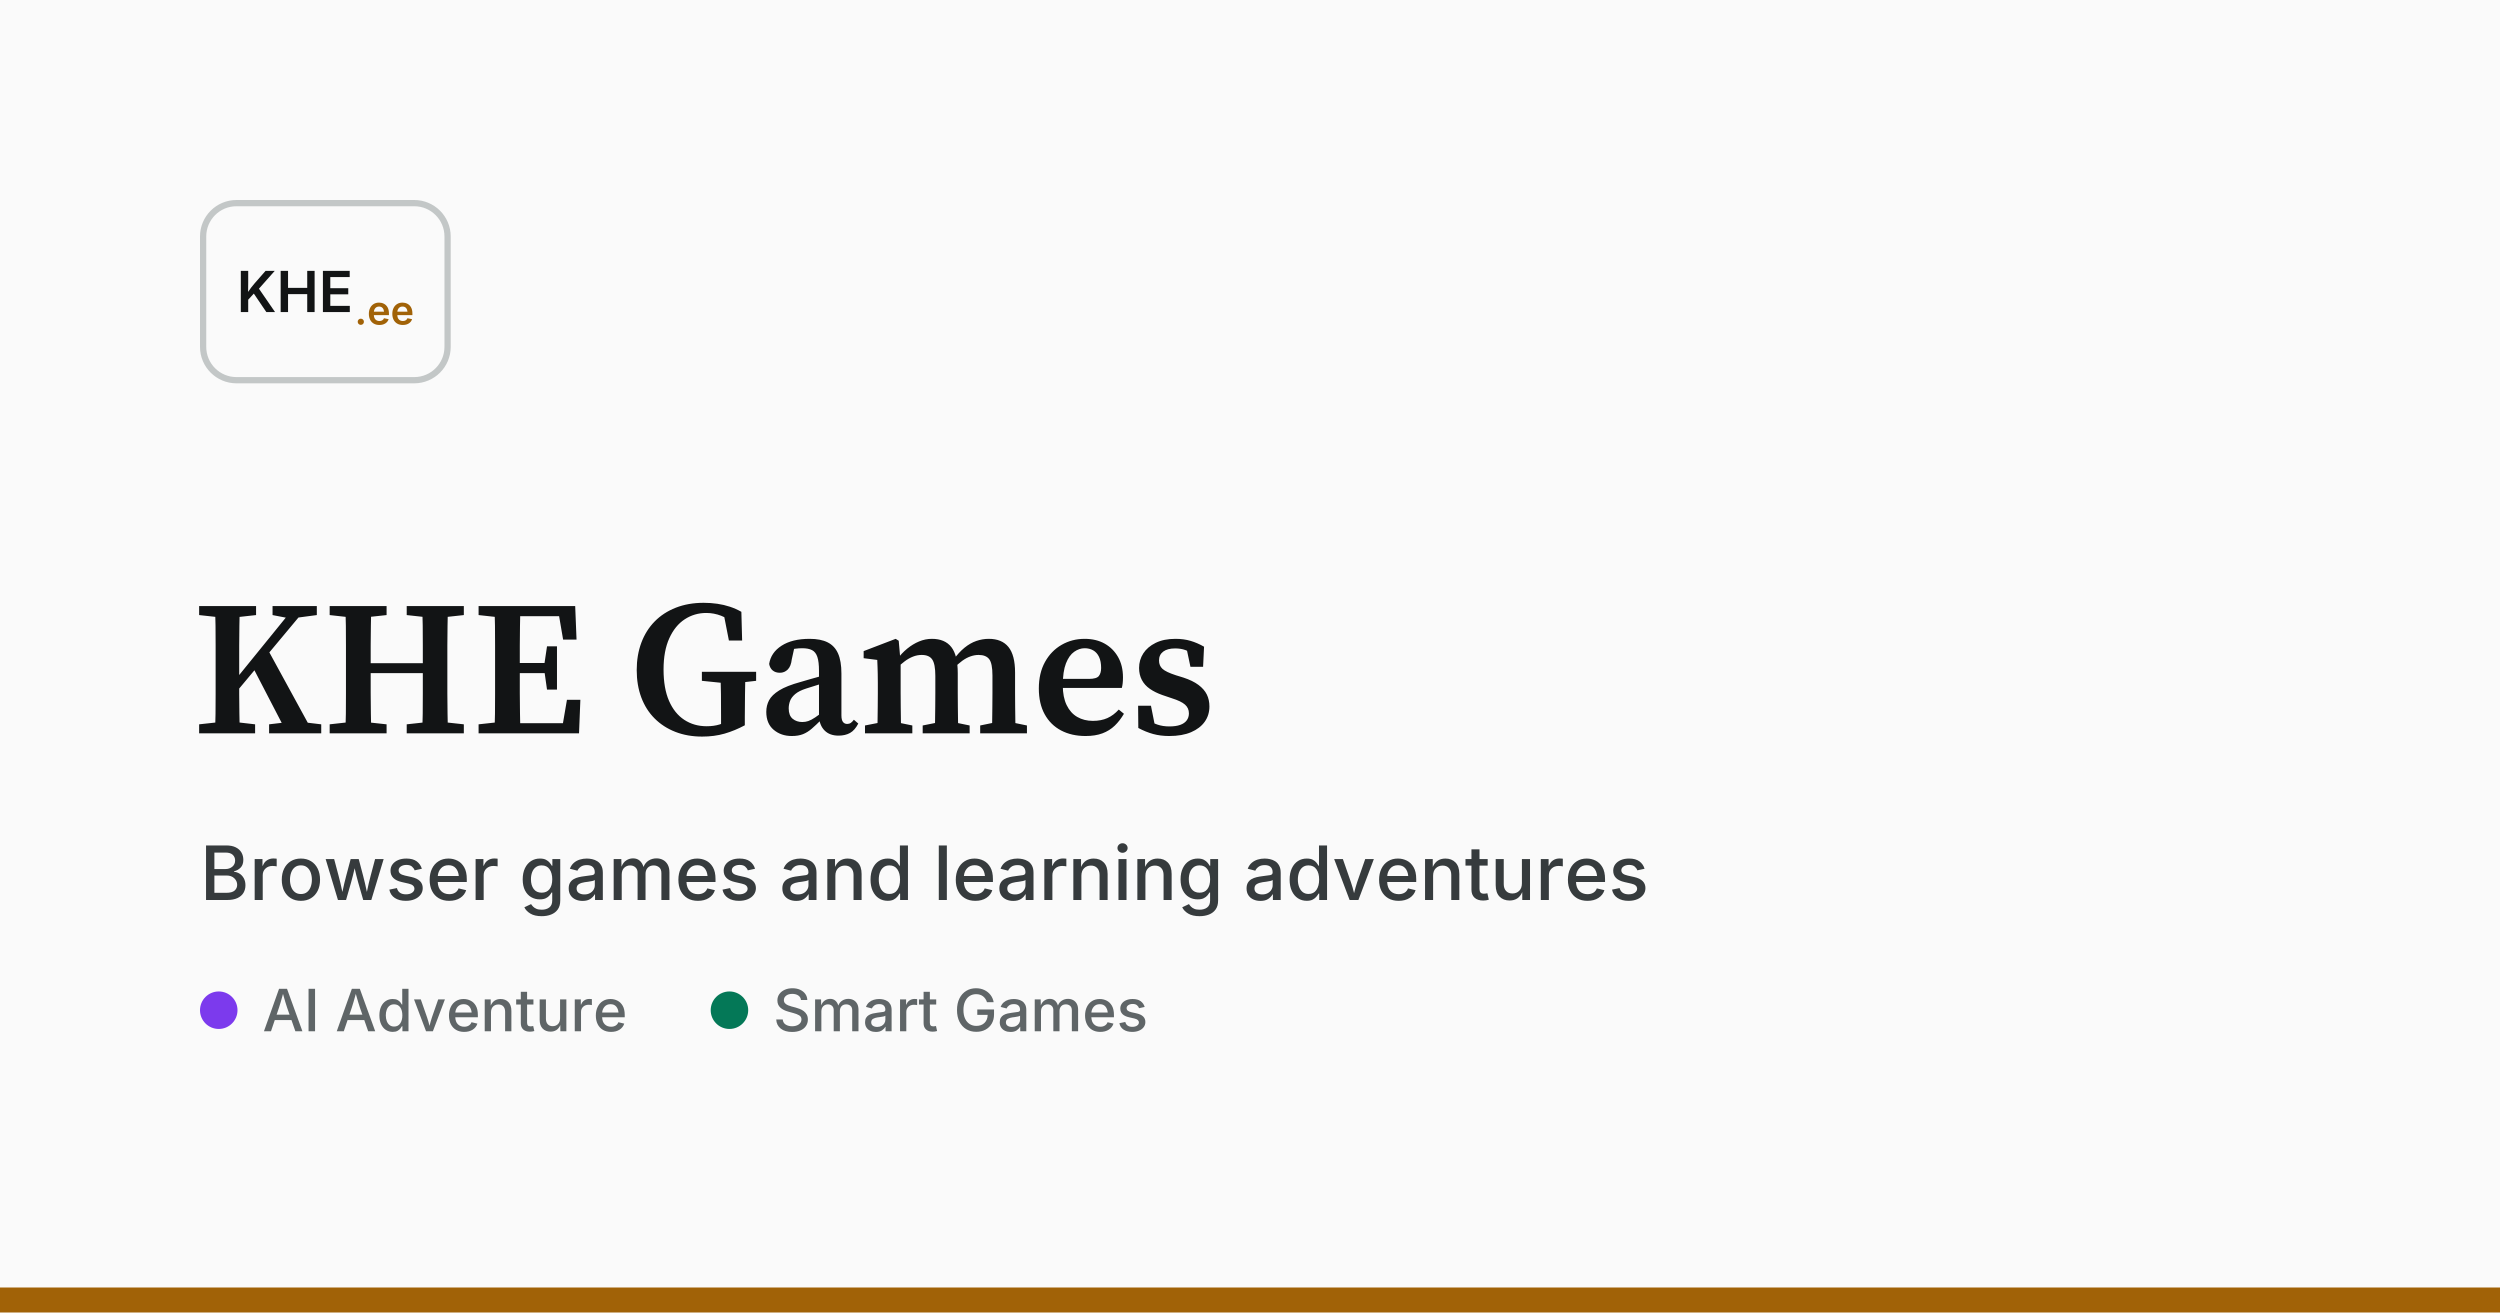
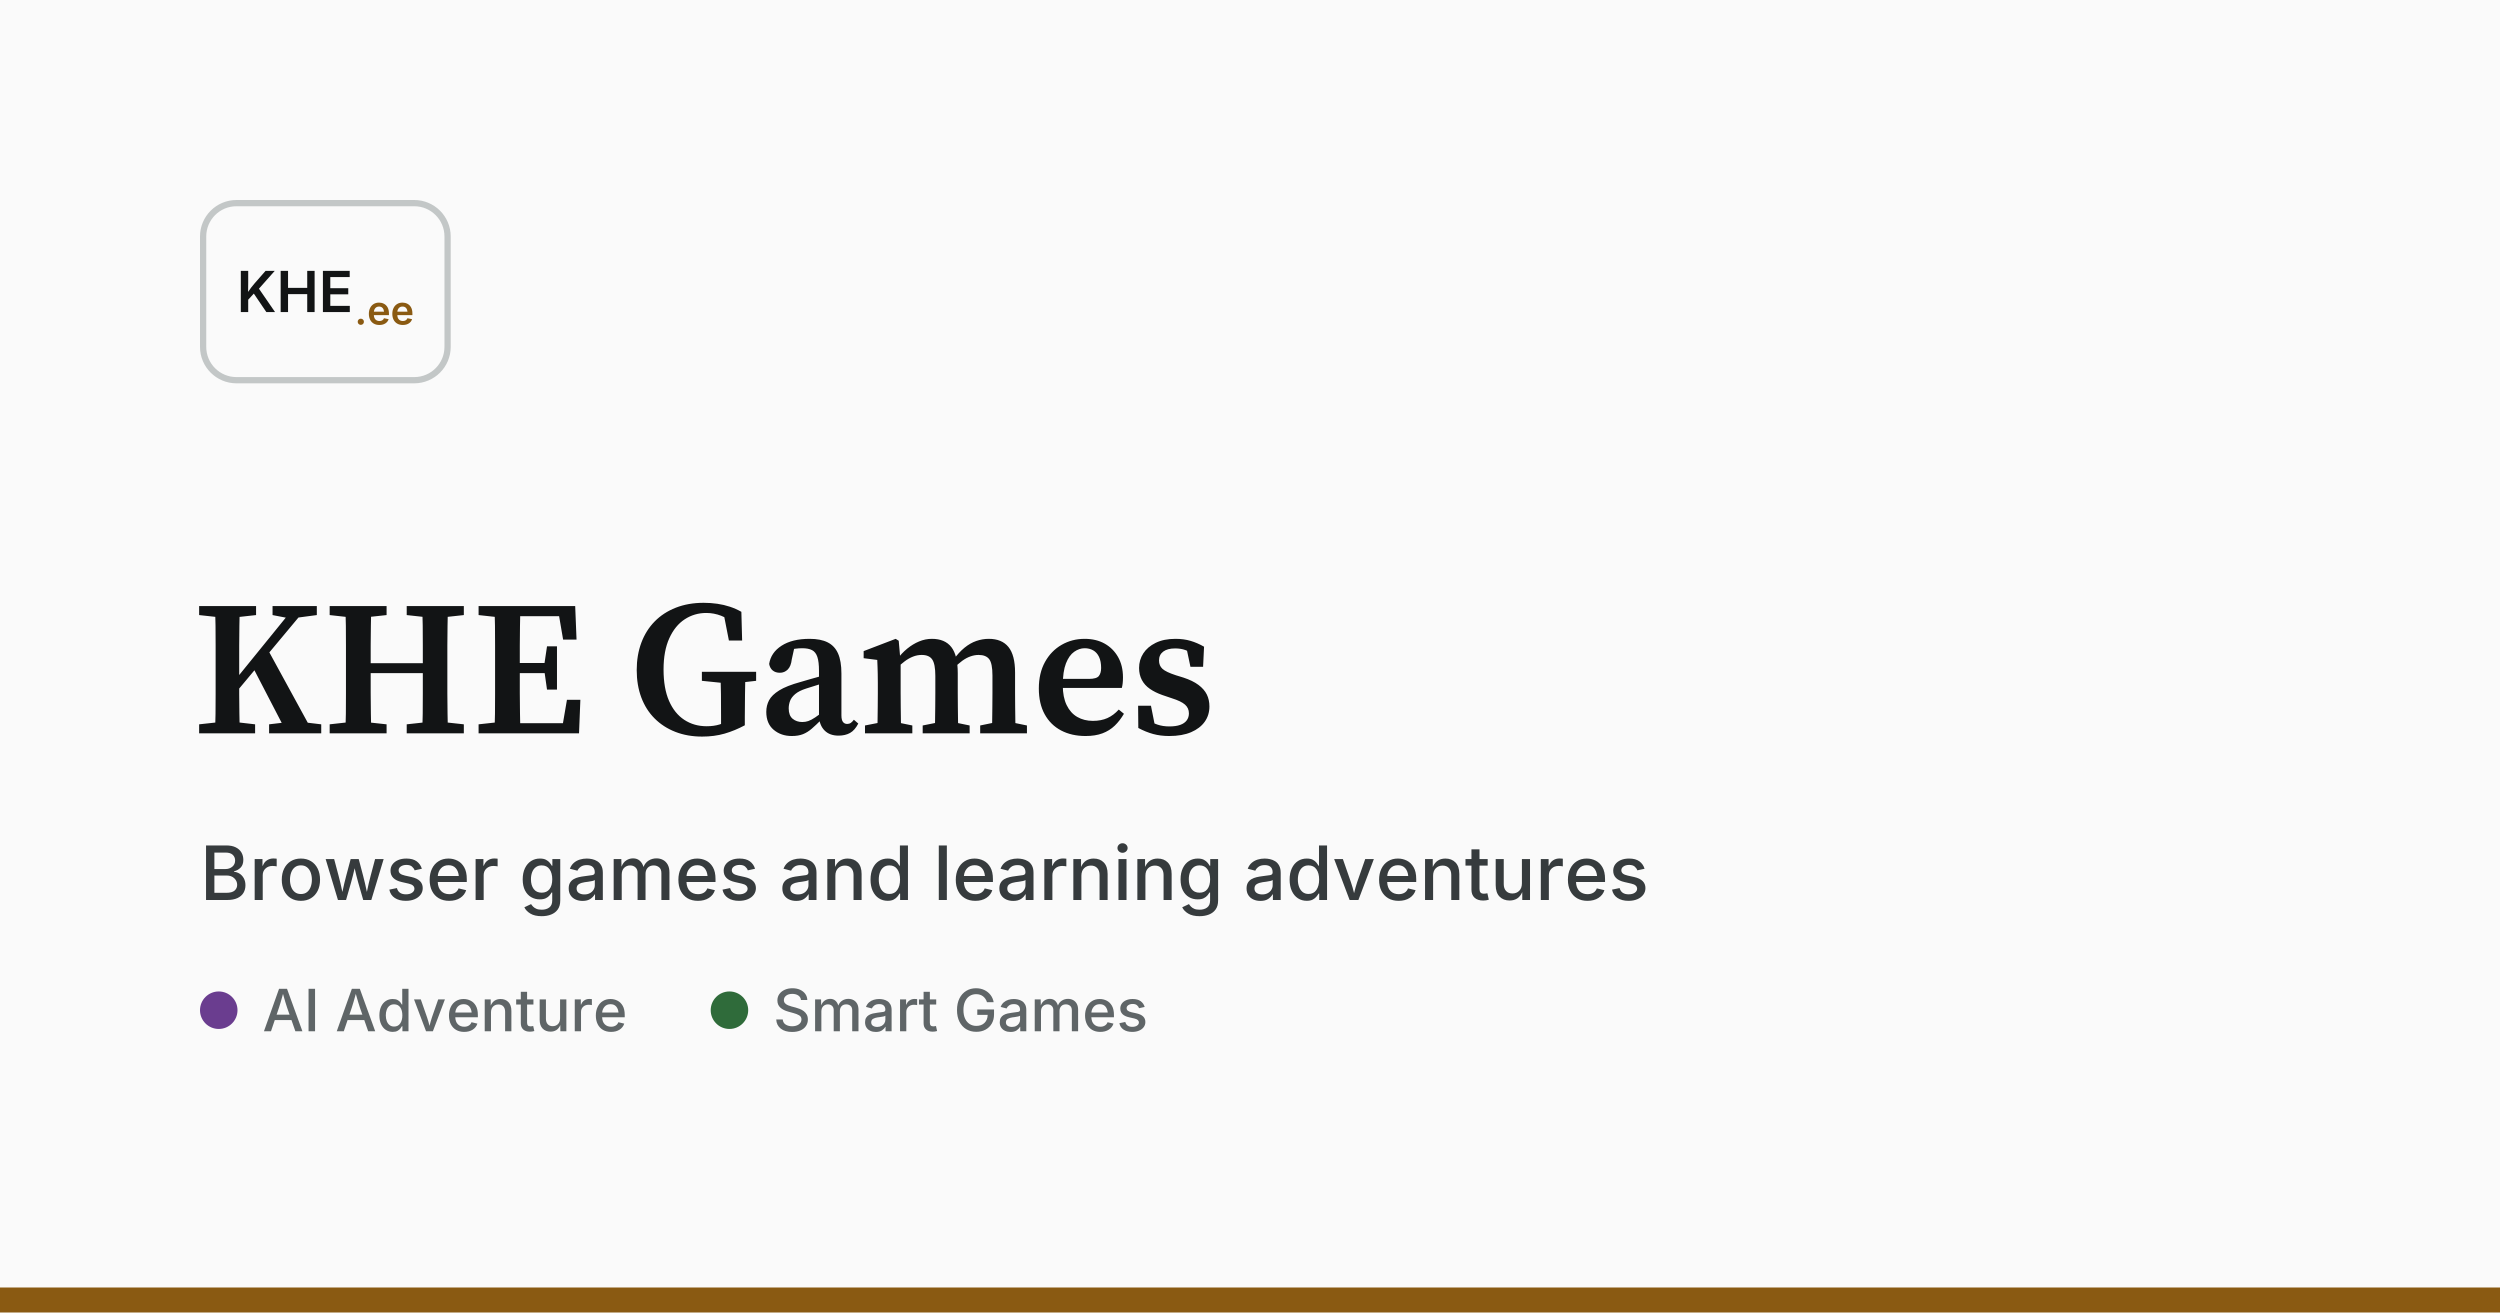
<svg xmlns="http://www.w3.org/2000/svg" viewBox="0 0 1200 630" width="1200" height="630">
  <style>
    .box { fill: #fafafa; stroke: #c3c7c7; }
    .ink { fill: #121415; }
-     .ee { fill: #a16207; }
+     .ee { fill: #8a5a12; }
  </style>
  <rect width="1200" height="630" fill="#fafafa" />
-   <rect x="0" y="618" width="1200" height="12" fill="#a16207" />
+   <rect x="0" y="618" width="1200" height="12" fill="#8a5a12" />
  <rect class="box" x="97.50" y="97.50" width="117.34" height="85.00" rx="16.00" stroke-width="3" />
  <path class="ink" d="M115.592 149.792V130.003H119.138V135.873L119.085 140.11Q119.776 139.047 120.546 138.051Q121.316 137.055 122.286 135.926L127.479 130.003H131.888L124.291 138.569L132.021 149.792H127.837L121.834 140.92L119.138 143.855V149.792ZM134.717 149.792V130.003H138.263V138.184H147.467V130.003H151.013V149.792H147.467V141.172H138.263V149.792ZM154.998 149.792V130.003H167.854V132.991H158.544V138.33H167.163V141.279H158.544V146.804H167.907V149.792Z" />
  <path class="ee" d="M173.185 155.934Q172.562 155.934 172.13 155.506Q171.697 155.079 171.697 154.447Q171.697 153.824 172.13 153.396Q172.562 152.968 173.185 152.968Q173.817 152.968 174.249 153.396Q174.682 153.824 174.682 154.447Q174.682 155.079 174.249 155.506Q173.817 155.934 173.185 155.934ZM182.101 155.99Q180.53 155.99 179.4 155.33Q178.27 154.67 177.661 153.47Q177.052 152.271 177.052 150.644Q177.052 149.045 177.652 147.832Q178.252 146.619 179.353 145.935Q180.455 145.252 181.943 145.252Q183.207 145.252 184.29 145.805Q185.373 146.358 186.033 147.516Q186.693 148.673 186.693 150.495V151.258H179.46Q179.507 152.643 180.237 153.368Q180.966 154.093 182.129 154.093Q182.928 154.093 183.5 153.749Q184.072 153.405 184.313 152.745L186.535 153.201Q186.163 154.456 184.997 155.223Q183.83 155.99 182.101 155.99ZM179.47 149.612H184.341Q184.23 148.497 183.63 147.823Q183.03 147.149 181.952 147.149Q180.846 147.149 180.199 147.86Q179.553 148.571 179.47 149.612ZM193.359 155.99Q191.788 155.99 190.658 155.33Q189.529 154.67 188.92 153.47Q188.311 152.271 188.311 150.644Q188.311 149.045 188.911 147.832Q189.51 146.619 190.612 145.935Q191.714 145.252 193.201 145.252Q194.466 145.252 195.549 145.805Q196.632 146.358 197.292 147.516Q197.952 148.673 197.952 150.495V151.258H190.719Q190.765 152.643 191.495 153.368Q192.225 154.093 193.387 154.093Q194.187 154.093 194.758 153.749Q195.33 153.405 195.572 152.745L197.794 153.201Q197.422 154.456 196.255 155.223Q195.088 155.99 193.359 155.99ZM190.728 149.612H195.6Q195.488 148.497 194.889 147.823Q194.289 147.149 193.21 147.149Q192.104 147.149 191.458 147.86Q190.812 148.571 190.728 149.612Z" />
  <path fill="#121415" d="M103.224 352.0Q103.408 347.308 103.454 342.616Q103.5 337.924 103.5 333.094Q103.5 328.264 103.5 323.48V319.524Q103.5 314.74 103.5 309.956Q103.5 305.172 103.454 300.388Q103.408 295.604 103.224 290.912H115.092Q115.0 295.512 114.908 300.296Q114.816 305.08 114.816 309.864Q114.816 314.648 114.816 319.524V324.952Q114.816 329.0 114.816 333.416Q114.816 337.832 114.908 342.524Q115.0 347.216 115.092 352.0ZM95.588 352.0V347.676L108.192 346.296H110.492L122.452 347.676V352.0ZM95.588 295.236V290.912H122.912V295.236L110.492 296.616H108.192ZM129.168 352.0V347.676L140.852 346.296H142.6L154.192 347.676V352.0ZM130.824 295.236V290.912H152.076V295.236L141.68 296.616L139.38 296.892ZM109.388 337.004 109.02 330.748H109.388L112.332 327.068L141.68 290.912H147.844ZM137.816 352.0 120.98 319.524 128.156 311.06 150.512 352.0ZM158.24 352.0V347.676L170.66 346.296H172.868L185.564 347.676V352.0ZM165.784 352.0Q165.968 347.308 166.014 342.616Q166.06 337.924 166.06 333.094Q166.06 328.264 166.06 323.48V319.524Q166.06 314.74 166.06 309.956Q166.06 305.172 166.014 300.388Q165.968 295.604 165.784 290.912H178.204Q178.112 295.512 178.02 300.296Q177.928 305.08 177.928 309.864Q177.928 314.648 177.928 319.524V322.284Q177.928 327.62 177.928 332.634Q177.928 337.648 178.02 342.432Q178.112 347.216 178.204 352.0ZM171.948 323.112V318.328H208.84V323.112ZM195.224 352.0V347.676L207.828 346.296H210.036L222.64 347.676V352.0ZM202.676 352.0Q202.86 347.308 202.906 342.57Q202.952 337.832 202.952 332.772Q202.952 327.712 202.952 322.284V319.524Q202.952 314.74 202.952 309.956Q202.952 305.172 202.906 300.388Q202.86 295.604 202.676 290.912H215.004Q214.912 295.512 214.82 300.296Q214.728 305.08 214.728 309.864Q214.728 314.648 214.728 319.524V323.48Q214.728 328.172 214.728 332.956Q214.728 337.74 214.82 342.478Q214.912 347.216 215.004 352.0ZM158.24 295.236V290.912H185.564V295.236L172.868 296.616H170.66ZM195.224 295.236V290.912H222.64V295.236L210.036 296.616H207.828ZM229.724 352.0V347.676L242.328 346.296H243.524V352.0ZM237.36 352.0Q237.544 347.308 237.59 342.616Q237.636 337.924 237.636 333.094Q237.636 328.264 237.636 323.48V319.524Q237.636 314.74 237.636 309.956Q237.636 305.172 237.59 300.388Q237.544 295.604 237.36 290.912H249.78Q249.688 295.512 249.596 300.296Q249.504 305.08 249.504 309.864Q249.504 314.648 249.504 319.524V322.744Q249.504 327.804 249.504 332.726Q249.504 337.648 249.596 342.432Q249.688 347.216 249.78 352.0ZM243.524 352.0V347.124H272.964L269.744 349.884L272.136 335.9H278.576L277.932 352.0ZM243.524 323.112V318.236H264.04V323.112ZM262.568 331.024 261.188 321.272V319.524L262.568 310.232H267.352V331.024ZM229.724 295.236V290.912H243.524V296.616H242.328ZM270.296 307.012 267.904 293.028 271.124 295.788H243.524V290.912H276.092L276.736 307.012ZM336.996 353.564Q330.004 353.564 324.208 351.31Q318.412 349.056 314.226 344.87Q310.04 340.684 307.832 334.796Q305.624 328.908 305.624 321.64Q305.624 314.464 307.832 308.53Q310.04 302.596 314.226 298.318Q318.412 294.04 324.392 291.694Q330.372 289.348 337.732 289.348Q341.136 289.348 344.31 289.808Q347.484 290.268 350.382 291.234Q353.28 292.2 355.856 293.672L356.224 307.472H349.876L347.116 293.396L353.188 294.96V300.02Q349.6 296.892 346.15 295.558Q342.7 294.224 339.02 294.224Q333.316 294.224 328.67 297.26Q324.024 300.296 321.264 306.368Q318.504 312.44 318.504 321.364Q318.504 330.38 321.126 336.406Q323.748 342.432 328.44 345.514Q333.132 348.596 339.204 348.596Q342.7 348.596 345.46 347.722Q348.22 346.848 351.624 345.1L346.104 350.16V343.996Q346.104 338.66 346.058 333.278Q346.012 327.896 345.828 322.468H357.788Q357.696 327.804 357.604 333.186Q357.512 338.568 357.512 344.18V348.136Q352.728 350.712 347.806 352.138Q342.884 353.564 336.996 353.564ZM336.904 326.792V322.468H362.94V326.792L352.452 327.988H348.588ZM380.052 353.288Q374.9 353.288 371.358 350.298Q367.816 347.308 367.816 341.696Q367.816 338.66 369.15 336.13Q370.484 333.6 374.026 331.392Q377.568 329.184 384.284 327.344Q386.768 326.608 389.16 325.918Q391.552 325.228 393.944 324.584Q396.336 323.94 398.728 323.296V326.792Q395.692 327.712 392.748 328.678Q389.804 329.644 387.044 330.472Q383.548 331.576 381.708 333.14Q379.868 334.704 379.224 336.452Q378.58 338.2 378.58 340.04Q378.58 343.444 380.466 345.008Q382.352 346.572 385.112 346.572Q386.584 346.572 387.964 346.112Q389.344 345.652 391.276 344.364Q393.208 343.076 396.336 340.776L397.44 345.468H394.22Q391.644 348.044 389.62 349.792Q387.596 351.54 385.388 352.414Q383.18 353.288 380.052 353.288ZM402.5 353.104Q398.268 353.104 395.83 350.666Q393.392 348.228 393.116 344.088V343.628V322.008Q393.116 317.684 392.334 315.338Q391.552 312.992 389.804 312.072Q388.056 311.152 385.02 311.152Q383.364 311.152 381.386 311.428Q379.408 311.704 376.556 312.624L381.616 309.404L380.052 316.488Q379.684 319.8 378.12 321.364Q376.556 322.928 374.348 322.928Q372.232 322.928 370.898 321.824Q369.564 320.72 369.196 318.696Q370.024 313.268 375.13 309.956Q380.236 306.644 388.608 306.644Q393.944 306.644 397.302 308.346Q400.66 310.048 402.27 313.682Q403.88 317.316 403.88 323.296V343.352Q403.88 345.56 404.616 346.526Q405.352 347.492 406.64 347.492Q407.652 347.492 408.388 346.986Q409.124 346.48 409.86 345.468L411.976 347.308Q410.32 350.528 408.02 351.816Q405.72 353.104 402.5 353.104ZM415.196 352.0V348.228L424.58 346.388H428.996L437.92 348.228V352.0ZM421.084 352.0Q421.176 349.884 421.222 346.434Q421.268 342.984 421.314 339.258Q421.36 335.532 421.36 332.68V327.804Q421.36 325.228 421.314 323.48Q421.268 321.732 421.222 320.168Q421.176 318.604 421.084 316.764L414.552 315.936V312.532L429.916 306.644L431.388 307.564L432.308 318.052V318.236V332.68Q432.308 335.532 432.354 339.258Q432.4 342.984 432.446 346.434Q432.492 349.884 432.584 352.0ZM442.888 352.0V348.228L452.088 346.388H456.504L465.428 348.228V352.0ZM448.684 352.0Q448.776 349.884 448.822 346.48Q448.868 343.076 448.914 339.35Q448.96 335.624 448.96 332.68V324.4Q448.96 318.788 447.488 316.58Q446.016 314.372 442.428 314.372Q440.312 314.372 438.288 315.154Q436.264 315.936 434.286 317.408Q432.308 318.88 430.284 320.904L429.364 316.672H430.468Q432.768 313.544 435.482 311.336Q438.196 309.128 441.186 307.886Q444.176 306.644 447.304 306.644Q453.56 306.644 456.642 310.6Q459.724 314.556 459.724 323.112V332.68Q459.724 335.624 459.77 339.35Q459.816 343.076 459.862 346.48Q459.908 349.884 460.0 352.0ZM470.488 352.0V348.228L479.412 346.388H484.012L492.936 348.228V352.0ZM476.1 352.0Q476.192 349.884 476.238 346.48Q476.284 343.076 476.33 339.35Q476.376 335.624 476.376 332.68V324.216Q476.376 318.42 474.812 316.396Q473.248 314.372 469.752 314.372Q467.82 314.372 465.842 315.062Q463.864 315.752 461.886 317.178Q459.908 318.604 457.7 320.904L456.412 316.856H457.516Q460.184 313.176 462.944 310.922Q465.704 308.668 468.648 307.656Q471.592 306.644 474.628 306.644Q480.884 306.644 484.058 310.554Q487.232 314.464 487.232 322.836V332.68Q487.232 335.624 487.278 339.35Q487.324 343.076 487.37 346.48Q487.416 349.884 487.508 352.0ZM521.088 353.288Q514.372 353.288 509.312 350.62Q504.252 347.952 501.446 342.846Q498.64 337.74 498.64 330.472Q498.64 323.112 501.584 317.776Q504.528 312.44 509.542 309.542Q514.556 306.644 520.628 306.644Q526.148 306.644 530.242 308.944Q534.336 311.244 536.682 315.384Q539.028 319.524 539.028 325.136Q539.028 326.7 538.89 327.942Q538.752 329.184 538.476 330.196H503.516V325.872H522.652Q526.332 325.872 527.436 324.492Q528.54 323.112 528.54 320.628Q528.54 317.408 527.528 315.292Q526.516 313.176 524.722 312.164Q522.928 311.152 520.628 311.152Q518.052 311.152 515.614 312.854Q513.176 314.556 511.658 318.42Q510.14 322.284 510.14 329.0Q510.14 334.612 511.98 338.43Q513.82 342.248 517.086 344.134Q520.352 346.02 524.584 346.02Q528.54 346.02 531.53 344.686Q534.52 343.352 537.004 340.592L539.488 342.616Q537.556 345.928 535.072 348.32Q532.588 350.712 529.184 352.0Q525.78 353.288 521.088 353.288ZM561.2 353.288Q557.06 353.288 553.518 352.322Q549.976 351.356 546.388 349.424L546.296 338.752H552.46L554.76 350.344H550.436V345.192Q553.012 346.94 555.588 347.814Q558.164 348.688 561.292 348.688Q564.42 348.688 566.49 347.952Q568.56 347.216 569.618 345.79Q570.676 344.364 570.676 342.432Q570.676 339.856 568.79 338.2Q566.904 336.544 562.488 335.164L557.888 333.6Q554.484 332.404 551.954 330.656Q549.424 328.908 548.09 326.378Q546.756 323.848 546.756 320.628Q546.756 316.764 548.78 313.636Q550.804 310.508 554.714 308.576Q558.624 306.644 564.236 306.644Q568.192 306.644 571.458 307.61Q574.724 308.576 577.944 310.416L577.484 320.076H571.412L569.296 310.048H573.436V314.556Q571.136 312.808 568.974 312.026Q566.812 311.244 564.052 311.244Q560.372 311.244 558.348 312.762Q556.324 314.28 556.324 317.04Q556.324 319.524 557.98 321.042Q559.636 322.56 564.42 324.124L568.008 325.228Q572.516 326.7 575.276 328.77Q578.036 330.84 579.278 333.37Q580.52 335.9 580.52 339.12Q580.52 343.26 578.266 346.434Q576.012 349.608 571.734 351.448Q567.456 353.288 561.2 353.288Z" />
  <path fill="#363b3d" d="M98.9 432.0V405.809H108.551Q111.328 405.809 113.156 406.723Q114.984 407.637 115.89 409.192Q116.795 410.748 116.795 412.682Q116.795 415.143 115.494 416.452Q114.193 417.762 112.365 418.219V418.482Q113.684 418.553 114.932 419.317Q116.18 420.082 116.997 421.506Q117.814 422.93 117.814 424.934Q117.814 426.955 116.874 428.555Q115.934 430.154 113.974 431.077Q112.014 432.0 108.973 432.0ZM102.908 428.555H108.568Q111.398 428.555 112.62 427.465Q113.842 426.375 113.842 424.74Q113.842 422.895 112.462 421.567Q111.082 420.24 108.727 420.24H102.908ZM102.908 417.146H108.164Q110.15 417.146 111.504 416.021Q112.857 414.896 112.857 413.016Q112.857 411.398 111.724 410.317Q110.59 409.236 108.27 409.236H102.908ZM122.244 432.0V412.348H125.988V415.512H126.199Q126.727 413.912 128.089 412.989Q129.451 412.066 131.174 412.066Q131.543 412.066 132.026 412.102Q132.51 412.137 132.809 412.172V415.863Q132.598 415.811 132.0 415.731Q131.402 415.652 130.787 415.652Q128.766 415.652 127.438 416.892Q126.111 418.131 126.111 420.064V432.0ZM144.428 432.404Q141.668 432.404 139.603 431.139Q137.537 429.873 136.395 427.597Q135.252 425.32 135.252 422.279Q135.252 419.221 136.395 416.927Q137.537 414.633 139.603 413.367Q141.668 412.102 144.428 412.102Q147.205 412.102 149.271 413.367Q151.336 414.633 152.479 416.927Q153.621 419.221 153.621 422.279Q153.621 425.32 152.479 427.597Q151.336 429.873 149.271 431.139Q147.205 432.404 144.428 432.404ZM144.428 429.135Q146.221 429.135 147.39 428.194Q148.559 427.254 149.13 425.698Q149.701 424.143 149.701 422.279Q149.701 420.398 149.13 418.825Q148.559 417.252 147.39 416.312Q146.221 415.371 144.428 415.371Q142.652 415.371 141.492 416.312Q140.332 417.252 139.761 418.825Q139.189 420.398 139.189 422.279Q139.189 424.143 139.761 425.698Q140.332 427.254 141.492 428.194Q142.652 429.135 144.428 429.135ZM162.217 432.0 156.311 412.348H160.389L162.551 420.486Q162.955 422.068 163.421 423.958Q163.887 425.848 164.344 428.15Q164.801 425.936 165.258 424.037Q165.715 422.139 166.154 420.486L168.316 412.348H172.184L174.328 420.486Q174.732 422.086 175.189 423.976Q175.646 425.865 176.104 428.115Q176.543 425.883 177.0 424.002Q177.457 422.121 177.879 420.486L180.041 412.348H184.154L178.23 432.0H174.346L171.92 423.545Q171.48 421.998 171.059 420.267Q170.637 418.535 170.232 416.76Q169.811 418.535 169.389 420.284Q168.967 422.033 168.527 423.545L166.102 432.0ZM194.807 432.404Q191.607 432.404 189.507 431.024Q187.406 429.645 186.879 427.025L190.518 426.27Q191.309 429.275 194.842 429.275Q196.723 429.275 197.821 428.493Q198.92 427.711 198.92 426.621Q198.92 424.758 196.16 424.143L192.855 423.387Q187.441 422.174 187.441 417.955Q187.441 416.197 188.417 414.879Q189.393 413.561 191.106 412.831Q192.82 412.102 195.053 412.102Q198.234 412.102 200.045 413.464Q201.855 414.826 202.488 417.006L199.025 417.762Q198.656 416.725 197.742 415.942Q196.828 415.16 195.088 415.16Q193.488 415.16 192.416 415.881Q191.344 416.602 191.344 417.709Q191.344 418.693 192.056 419.3Q192.768 419.906 194.385 420.275L197.549 420.979Q202.91 422.191 202.91 426.287Q202.91 428.08 201.882 429.46Q200.854 430.84 199.025 431.622Q197.197 432.404 194.807 432.404ZM215.619 432.404Q212.719 432.404 210.609 431.156Q208.5 429.908 207.366 427.641Q206.232 425.373 206.232 422.314Q206.232 419.291 207.349 416.988Q208.465 414.686 210.504 413.394Q212.543 412.102 215.285 412.102Q217.518 412.102 219.53 413.095Q221.543 414.088 222.8 416.259Q224.057 418.43 224.057 421.98V423.352H210.117Q210.223 426.199 211.734 427.702Q213.246 429.205 215.654 429.205Q217.271 429.205 218.44 428.502Q219.609 427.799 220.119 426.428L223.758 427.289Q223.055 429.592 220.91 430.998Q218.766 432.404 215.619 432.404ZM210.135 420.469H220.225Q220.014 418.148 218.774 416.725Q217.535 415.301 215.303 415.301Q212.982 415.301 211.638 416.821Q210.293 418.342 210.135 420.469ZM228.293 432.0V412.348H232.037V415.512H232.248Q232.775 413.912 234.138 412.989Q235.5 412.066 237.223 412.066Q237.592 412.066 238.075 412.102Q238.559 412.137 238.857 412.172V415.863Q238.646 415.811 238.049 415.731Q237.451 415.652 236.836 415.652Q234.814 415.652 233.487 416.892Q232.16 418.131 232.16 420.064V432.0ZM260.039 439.77Q256.629 439.77 254.572 438.521Q252.516 437.273 251.689 435.498L254.924 433.969Q255.275 434.531 255.864 435.155Q256.453 435.779 257.446 436.219Q258.439 436.658 260.021 436.658Q262.254 436.658 263.66 435.595Q265.066 434.531 265.066 432.264V428.432H264.732Q264.381 429.082 263.757 429.838Q263.133 430.594 262.017 431.147Q260.9 431.701 259.107 431.701Q256.787 431.701 254.933 430.611Q253.078 429.521 251.988 427.386Q250.898 425.25 250.898 422.104Q250.898 418.975 251.979 416.733Q253.061 414.492 254.924 413.297Q256.787 412.102 259.16 412.102Q260.971 412.102 262.104 412.708Q263.238 413.314 263.88 414.123Q264.521 414.932 264.855 415.547H265.137V412.348H268.916V432.281Q268.916 434.865 267.738 436.518Q266.561 438.17 264.557 438.97Q262.553 439.77 260.039 439.77ZM260.004 428.484Q262.465 428.484 263.774 426.779Q265.084 425.074 265.084 422.051Q265.084 419.098 263.792 417.243Q262.5 415.389 260.004 415.389Q258.299 415.389 257.147 416.276Q255.996 417.164 255.425 418.667Q254.854 420.17 254.854 422.051Q254.854 424.934 256.163 426.709Q257.473 428.484 260.004 428.484ZM279.621 432.439Q277.74 432.439 276.237 431.745Q274.734 431.051 273.855 429.715Q272.977 428.379 272.977 426.445Q272.977 424.775 273.627 423.694Q274.277 422.613 275.367 421.989Q276.457 421.365 277.802 421.049Q279.146 420.732 280.535 420.574Q283.137 420.275 284.314 420.056Q285.492 419.836 285.492 418.799V418.693Q285.492 417.059 284.534 416.153Q283.576 415.248 281.73 415.248Q279.797 415.248 278.689 416.092Q277.582 416.936 277.178 417.938L273.539 416.988Q274.207 415.23 275.455 414.158Q276.703 413.086 278.312 412.594Q279.92 412.102 281.678 412.102Q282.855 412.102 284.191 412.383Q285.527 412.664 286.705 413.394Q287.883 414.123 288.621 415.477Q289.359 416.83 289.359 418.957V432.0H285.615V429.311H285.422Q284.842 430.471 283.427 431.455Q282.012 432.439 279.621 432.439ZM280.482 429.328Q282.047 429.328 283.172 428.704Q284.297 428.08 284.903 427.078Q285.51 426.076 285.51 424.916V422.402Q285.229 422.684 284.306 422.886Q283.383 423.088 282.363 423.229Q281.344 423.369 280.746 423.439Q279.111 423.668 277.942 424.327Q276.773 424.986 276.773 426.498Q276.773 427.904 277.819 428.616Q278.865 429.328 280.482 429.328ZM294.562 432.0V412.348H298.236L298.324 416.021Q299.08 413.982 300.592 412.998Q302.104 412.014 303.861 412.014Q305.777 412.014 307.043 413.104Q308.309 414.193 308.889 416.145Q309.627 414.158 311.323 413.086Q313.02 412.014 315.111 412.014Q316.852 412.014 318.258 412.77Q319.664 413.525 320.499 415.02Q321.334 416.514 321.334 418.746V432.0H317.467V419.133Q317.467 417.164 316.368 416.285Q315.27 415.406 313.775 415.406Q311.947 415.406 310.901 416.531Q309.855 417.656 309.855 419.414V432.0H306.041V418.887Q306.041 417.305 305.03 416.355Q304.02 415.406 302.455 415.406Q300.838 415.406 299.634 416.522Q298.43 417.639 298.43 419.783V432.0ZM335.01 432.404Q332.109 432.404 330.0 431.156Q327.891 429.908 326.757 427.641Q325.623 425.373 325.623 422.314Q325.623 419.291 326.739 416.988Q327.855 414.686 329.895 413.394Q331.934 412.102 334.676 412.102Q336.908 412.102 338.921 413.095Q340.934 414.088 342.19 416.259Q343.447 418.43 343.447 421.98V423.352H329.508Q329.613 426.199 331.125 427.702Q332.637 429.205 335.045 429.205Q336.662 429.205 337.831 428.502Q339.0 427.799 339.51 426.428L343.148 427.289Q342.445 429.592 340.301 430.998Q338.156 432.404 335.01 432.404ZM329.525 420.469H339.615Q339.404 418.148 338.165 416.725Q336.926 415.301 334.693 415.301Q332.373 415.301 331.028 416.821Q329.684 418.342 329.525 420.469ZM354.732 432.404Q351.533 432.404 349.433 431.024Q347.332 429.645 346.805 427.025L350.443 426.27Q351.234 429.275 354.768 429.275Q356.648 429.275 357.747 428.493Q358.846 427.711 358.846 426.621Q358.846 424.758 356.086 424.143L352.781 423.387Q347.367 422.174 347.367 417.955Q347.367 416.197 348.343 414.879Q349.318 413.561 351.032 412.831Q352.746 412.102 354.979 412.102Q358.16 412.102 359.971 413.464Q361.781 414.826 362.414 417.006L358.951 417.762Q358.582 416.725 357.668 415.942Q356.754 415.16 355.014 415.16Q353.414 415.16 352.342 415.881Q351.27 416.602 351.27 417.709Q351.27 418.693 351.981 419.3Q352.693 419.906 354.311 420.275L357.475 420.979Q362.836 422.191 362.836 426.287Q362.836 428.08 361.808 429.46Q360.779 430.84 358.951 431.622Q357.123 432.404 354.732 432.404ZM382.172 432.439Q380.291 432.439 378.788 431.745Q377.285 431.051 376.406 429.715Q375.527 428.379 375.527 426.445Q375.527 424.775 376.178 423.694Q376.828 422.613 377.918 421.989Q379.008 421.365 380.353 421.049Q381.697 420.732 383.086 420.574Q385.688 420.275 386.865 420.056Q388.043 419.836 388.043 418.799V418.693Q388.043 417.059 387.085 416.153Q386.127 415.248 384.281 415.248Q382.348 415.248 381.24 416.092Q380.133 416.936 379.729 417.938L376.09 416.988Q376.758 415.23 378.006 414.158Q379.254 413.086 380.862 412.594Q382.471 412.102 384.229 412.102Q385.406 412.102 386.742 412.383Q388.078 412.664 389.256 413.394Q390.434 414.123 391.172 415.477Q391.91 416.83 391.91 418.957V432.0H388.166V429.311H387.973Q387.393 430.471 385.978 431.455Q384.562 432.439 382.172 432.439ZM383.033 429.328Q384.598 429.328 385.723 428.704Q386.848 428.08 387.454 427.078Q388.061 426.076 388.061 424.916V422.402Q387.779 422.684 386.856 422.886Q385.934 423.088 384.914 423.229Q383.895 423.369 383.297 423.439Q381.662 423.668 380.493 424.327Q379.324 424.986 379.324 426.498Q379.324 427.904 380.37 428.616Q381.416 429.328 383.033 429.328ZM400.98 420.363V432.0H397.113V412.348H400.805L400.822 416.127Q401.736 414.053 403.274 413.077Q404.812 412.102 406.887 412.102Q409.893 412.102 411.729 413.991Q413.566 415.881 413.566 419.52V432.0H409.699V419.994Q409.699 417.867 408.592 416.672Q407.484 415.477 405.551 415.477Q403.582 415.477 402.281 416.751Q400.98 418.025 400.98 420.363ZM426.082 432.387Q423.691 432.387 421.837 431.174Q419.982 429.961 418.919 427.676Q417.855 425.391 417.855 422.227Q417.855 419.027 418.928 416.76Q420.0 414.492 421.854 413.297Q423.709 412.102 426.082 412.102Q427.91 412.102 429.035 412.708Q430.16 413.314 430.784 414.132Q431.408 414.949 431.742 415.547H431.953V405.809H435.82V432.0H432.059V428.924H431.742Q431.391 429.557 430.749 430.365Q430.107 431.174 428.982 431.78Q427.857 432.387 426.082 432.387ZM426.926 429.1Q429.387 429.1 430.705 427.184Q432.023 425.268 432.023 422.191Q432.023 419.133 430.723 417.261Q429.422 415.389 426.926 415.389Q425.221 415.389 424.087 416.285Q422.953 417.182 422.382 418.72Q421.811 420.258 421.811 422.191Q421.811 424.143 422.391 425.707Q422.971 427.271 424.113 428.186Q425.256 429.1 426.926 429.1ZM454.488 405.809V432.0H450.621V405.809ZM468.164 432.404Q465.264 432.404 463.154 431.156Q461.045 429.908 459.911 427.641Q458.777 425.373 458.777 422.314Q458.777 419.291 459.894 416.988Q461.01 414.686 463.049 413.394Q465.088 412.102 467.83 412.102Q470.062 412.102 472.075 413.095Q474.088 414.088 475.345 416.259Q476.602 418.43 476.602 421.98V423.352H462.662Q462.768 426.199 464.279 427.702Q465.791 429.205 468.199 429.205Q469.816 429.205 470.985 428.502Q472.154 427.799 472.664 426.428L476.303 427.289Q475.6 429.592 473.455 430.998Q471.311 432.404 468.164 432.404ZM462.68 420.469H472.77Q472.559 418.148 471.319 416.725Q470.08 415.301 467.848 415.301Q465.527 415.301 464.183 416.821Q462.838 418.342 462.68 420.469ZM486.34 432.439Q484.459 432.439 482.956 431.745Q481.453 431.051 480.574 429.715Q479.695 428.379 479.695 426.445Q479.695 424.775 480.346 423.694Q480.996 422.613 482.086 421.989Q483.176 421.365 484.521 421.049Q485.865 420.732 487.254 420.574Q489.855 420.275 491.033 420.056Q492.211 419.836 492.211 418.799V418.693Q492.211 417.059 491.253 416.153Q490.295 415.248 488.449 415.248Q486.516 415.248 485.408 416.092Q484.301 416.936 483.896 417.938L480.258 416.988Q480.926 415.23 482.174 414.158Q483.422 413.086 485.03 412.594Q486.639 412.102 488.396 412.102Q489.574 412.102 490.91 412.383Q492.246 412.664 493.424 413.394Q494.602 414.123 495.34 415.477Q496.078 416.83 496.078 418.957V432.0H492.334V429.311H492.141Q491.561 430.471 490.146 431.455Q488.73 432.439 486.34 432.439ZM487.201 429.328Q488.766 429.328 489.891 428.704Q491.016 428.08 491.622 427.078Q492.229 426.076 492.229 424.916V422.402Q491.947 422.684 491.024 422.886Q490.102 423.088 489.082 423.229Q488.062 423.369 487.465 423.439Q485.83 423.668 484.661 424.327Q483.492 424.986 483.492 426.498Q483.492 427.904 484.538 428.616Q485.584 429.328 487.201 429.328ZM501.281 432.0V412.348H505.025V415.512H505.236Q505.764 413.912 507.126 412.989Q508.488 412.066 510.211 412.066Q510.58 412.066 511.063 412.102Q511.547 412.137 511.846 412.172V415.863Q511.635 415.811 511.037 415.731Q510.439 415.652 509.824 415.652Q507.803 415.652 506.476 416.892Q505.148 418.131 505.148 420.064V432.0ZM519.07 420.363V432.0H515.203V412.348H518.895L518.912 416.127Q519.826 414.053 521.364 413.077Q522.902 412.102 524.977 412.102Q527.982 412.102 529.819 413.991Q531.656 415.881 531.656 419.52V432.0H527.789V419.994Q527.789 417.867 526.682 416.672Q525.574 415.477 523.641 415.477Q521.672 415.477 520.371 416.751Q519.07 418.025 519.07 420.363ZM536.859 432.0V412.348H540.727V432.0ZM538.811 409.342Q537.809 409.342 537.097 408.674Q536.385 408.006 536.385 407.057Q536.385 406.09 537.097 405.422Q537.809 404.754 538.811 404.754Q539.812 404.754 540.533 405.422Q541.254 406.09 541.254 407.057Q541.254 408.006 540.533 408.674Q539.812 409.342 538.811 409.342ZM549.797 420.363V432.0H545.93V412.348H549.621L549.639 416.127Q550.553 414.053 552.091 413.077Q553.629 412.102 555.703 412.102Q558.709 412.102 560.546 413.991Q562.383 415.881 562.383 419.52V432.0H558.516V419.994Q558.516 417.867 557.408 416.672Q556.301 415.477 554.367 415.477Q552.398 415.477 551.098 416.751Q549.797 418.025 549.797 420.363ZM575.812 439.77Q572.402 439.77 570.346 438.521Q568.289 437.273 567.463 435.498L570.697 433.969Q571.049 434.531 571.638 435.155Q572.227 435.779 573.22 436.219Q574.213 436.658 575.795 436.658Q578.027 436.658 579.434 435.595Q580.84 434.531 580.84 432.264V428.432H580.506Q580.154 429.082 579.53 429.838Q578.906 430.594 577.79 431.147Q576.674 431.701 574.881 431.701Q572.561 431.701 570.706 430.611Q568.852 429.521 567.762 427.386Q566.672 425.25 566.672 422.104Q566.672 418.975 567.753 416.733Q568.834 414.492 570.697 413.297Q572.561 412.102 574.934 412.102Q576.744 412.102 577.878 412.708Q579.012 413.314 579.653 414.123Q580.295 414.932 580.629 415.547H580.91V412.348H584.689V432.281Q584.689 434.865 583.512 436.518Q582.334 438.17 580.33 438.97Q578.326 439.77 575.812 439.77ZM575.777 428.484Q578.238 428.484 579.548 426.779Q580.857 425.074 580.857 422.051Q580.857 419.098 579.565 417.243Q578.273 415.389 575.777 415.389Q574.072 415.389 572.921 416.276Q571.77 417.164 571.198 418.667Q570.627 420.17 570.627 422.051Q570.627 424.934 571.937 426.709Q573.246 428.484 575.777 428.484ZM604.992 432.439Q603.111 432.439 601.608 431.745Q600.105 431.051 599.227 429.715Q598.348 428.379 598.348 426.445Q598.348 424.775 598.998 423.694Q599.648 422.613 600.738 421.989Q601.828 421.365 603.173 421.049Q604.518 420.732 605.906 420.574Q608.508 420.275 609.686 420.056Q610.863 419.836 610.863 418.799V418.693Q610.863 417.059 609.905 416.153Q608.947 415.248 607.102 415.248Q605.168 415.248 604.061 416.092Q602.953 416.936 602.549 417.938L598.91 416.988Q599.578 415.23 600.826 414.158Q602.074 413.086 603.683 412.594Q605.291 412.102 607.049 412.102Q608.227 412.102 609.562 412.383Q610.898 412.664 612.076 413.394Q613.254 414.123 613.992 415.477Q614.73 416.83 614.73 418.957V432.0H610.986V429.311H610.793Q610.213 430.471 608.798 431.455Q607.383 432.439 604.992 432.439ZM605.854 429.328Q607.418 429.328 608.543 428.704Q609.668 428.08 610.274 427.078Q610.881 426.076 610.881 424.916V422.402Q610.6 422.684 609.677 422.886Q608.754 423.088 607.734 423.229Q606.715 423.369 606.117 423.439Q604.482 423.668 603.313 424.327Q602.145 424.986 602.145 426.498Q602.145 427.904 603.19 428.616Q604.236 429.328 605.854 429.328ZM627.246 432.387Q624.855 432.387 623.001 431.174Q621.146 429.961 620.083 427.676Q619.02 425.391 619.02 422.227Q619.02 419.027 620.092 416.76Q621.164 414.492 623.019 413.297Q624.873 412.102 627.246 412.102Q629.074 412.102 630.199 412.708Q631.324 413.314 631.948 414.132Q632.572 414.949 632.906 415.547H633.117V405.809H636.984V432.0H633.223V428.924H632.906Q632.555 429.557 631.913 430.365Q631.271 431.174 630.146 431.78Q629.021 432.387 627.246 432.387ZM628.09 429.1Q630.551 429.1 631.869 427.184Q633.188 425.268 633.188 422.191Q633.188 419.133 631.887 417.261Q630.586 415.389 628.09 415.389Q626.385 415.389 625.251 416.285Q624.117 417.182 623.546 418.72Q622.975 420.258 622.975 422.191Q622.975 424.143 623.555 425.707Q624.135 427.271 625.277 428.186Q626.42 429.1 628.09 429.1ZM647.812 432.0 640.395 412.348H644.578L648.463 423.51Q648.92 424.811 649.271 426.103Q649.623 427.395 649.957 428.695Q650.273 427.412 650.625 426.111Q650.977 424.811 651.416 423.51L655.301 412.348H659.449L652.031 432.0ZM671.35 432.404Q668.449 432.404 666.34 431.156Q664.23 429.908 663.097 427.641Q661.963 425.373 661.963 422.314Q661.963 419.291 663.079 416.988Q664.195 414.686 666.234 413.394Q668.273 412.102 671.016 412.102Q673.248 412.102 675.261 413.095Q677.273 414.088 678.53 416.259Q679.787 418.43 679.787 421.98V423.352H665.848Q665.953 426.199 667.465 427.702Q668.977 429.205 671.385 429.205Q673.002 429.205 674.171 428.502Q675.34 427.799 675.85 426.428L679.488 427.289Q678.785 429.592 676.641 430.998Q674.496 432.404 671.35 432.404ZM665.865 420.469H675.955Q675.744 418.148 674.505 416.725Q673.266 415.301 671.033 415.301Q668.713 415.301 667.368 416.821Q666.023 418.342 665.865 420.469ZM687.891 420.363V432.0H684.023V412.348H687.715L687.732 416.127Q688.646 414.053 690.185 413.077Q691.723 412.102 693.797 412.102Q696.803 412.102 698.64 413.991Q700.477 415.881 700.477 419.52V432.0H696.609V419.994Q696.609 417.867 695.502 416.672Q694.395 415.477 692.461 415.477Q690.492 415.477 689.191 416.751Q687.891 418.025 687.891 420.363ZM714.082 412.348V415.494H710.162V426.691Q710.162 427.869 710.663 428.423Q711.164 428.977 712.307 428.977Q712.623 428.977 713.106 428.906Q713.59 428.836 713.941 428.766L714.627 431.859Q714.012 432.07 713.3 432.167Q712.588 432.264 711.92 432.264Q709.248 432.264 707.771 430.884Q706.295 429.504 706.295 427.008V415.494H703.43V412.348H706.295V407.672H710.162V412.348ZM724.629 432.246Q721.623 432.246 719.777 430.356Q717.932 428.467 717.932 424.828V412.348H721.799V424.354Q721.799 426.48 722.915 427.676Q724.031 428.871 725.947 428.871Q727.916 428.871 729.217 427.597Q730.518 426.322 730.518 423.984V412.348H734.402V432.0H730.693L730.676 428.186Q729.744 430.33 728.206 431.288Q726.668 432.246 724.629 432.246ZM739.588 432.0V412.348H743.332V415.512H743.543Q744.07 413.912 745.433 412.989Q746.795 412.066 748.518 412.066Q748.887 412.066 749.37 412.102Q749.854 412.137 750.152 412.172V415.863Q749.941 415.811 749.344 415.731Q748.746 415.652 748.131 415.652Q746.109 415.652 744.782 416.892Q743.455 418.131 743.455 420.064V432.0ZM761.982 432.404Q759.082 432.404 756.973 431.156Q754.863 429.908 753.729 427.641Q752.596 425.373 752.596 422.314Q752.596 419.291 753.712 416.988Q754.828 414.686 756.867 413.394Q758.906 412.102 761.648 412.102Q763.881 412.102 765.894 413.095Q767.906 414.088 769.163 416.259Q770.42 418.43 770.42 421.98V423.352H756.48Q756.586 426.199 758.098 427.702Q759.609 429.205 762.018 429.205Q763.635 429.205 764.804 428.502Q765.973 427.799 766.482 426.428L770.121 427.289Q769.418 429.592 767.273 430.998Q765.129 432.404 761.982 432.404ZM756.498 420.469H766.588Q766.377 418.148 765.138 416.725Q763.898 415.301 761.666 415.301Q759.346 415.301 758.001 416.821Q756.656 418.342 756.498 420.469ZM781.705 432.404Q778.506 432.404 776.405 431.024Q774.305 429.645 773.777 427.025L777.416 426.27Q778.207 429.275 781.74 429.275Q783.621 429.275 784.72 428.493Q785.818 427.711 785.818 426.621Q785.818 424.758 783.059 424.143L779.754 423.387Q774.34 422.174 774.34 417.955Q774.34 416.197 775.315 414.879Q776.291 413.561 778.005 412.831Q779.719 412.102 781.951 412.102Q785.133 412.102 786.943 413.464Q788.754 414.826 789.387 417.006L785.924 417.762Q785.555 416.725 784.641 415.942Q783.727 415.16 781.986 415.16Q780.387 415.16 779.314 415.881Q778.242 416.602 778.242 417.709Q778.242 418.693 778.954 419.3Q779.666 419.906 781.283 420.275L784.447 420.979Q789.809 422.191 789.809 426.287Q789.809 428.08 788.78 429.46Q787.752 430.84 785.924 431.622Q784.096 432.404 781.705 432.404Z" />
-   <circle cx="105" cy="484.9" r="9" fill="#7c3aed" />
+   <circle cx="105" cy="484.9" r="9" fill="#6a3d8f" />
  <path fill="#5f6567" d="M126.697 495.0 133.943 474.629H137.771L145.154 495.0H141.777L139.904 489.627H131.893L130.074 495.0ZM132.781 487.029H138.988L137.812 483.666Q137.402 482.449 136.924 480.843Q136.445 479.236 135.844 477.076Q135.242 479.264 134.771 480.884Q134.299 482.504 133.916 483.666ZM151.225 474.629V495.0H148.107V474.629ZM161.643 495.0 168.889 474.629H172.717L180.1 495.0H176.723L174.85 489.627H166.838L165.02 495.0ZM167.727 487.029H173.934L172.758 483.666Q172.348 482.449 171.869 480.843Q171.391 479.236 170.789 477.076Q170.188 479.264 169.716 480.884Q169.244 482.504 168.861 483.666ZM188.508 495.301Q186.648 495.301 185.206 494.357Q183.764 493.414 182.937 491.637Q182.109 489.859 182.109 487.398Q182.109 484.91 182.943 483.146Q183.777 481.383 185.22 480.453Q186.662 479.523 188.508 479.523Q189.93 479.523 190.805 479.995Q191.68 480.467 192.165 481.103Q192.65 481.738 192.91 482.203H193.074V474.629H196.082V495.0H193.156V492.607H192.91Q192.637 493.1 192.138 493.729Q191.639 494.357 190.764 494.829Q189.889 495.301 188.508 495.301ZM189.164 492.744Q191.078 492.744 192.104 491.254Q193.129 489.764 193.129 487.371Q193.129 484.992 192.117 483.536Q191.105 482.08 189.164 482.08Q187.838 482.08 186.956 482.777Q186.074 483.475 185.63 484.671Q185.186 485.867 185.186 487.371Q185.186 488.889 185.637 490.105Q186.088 491.322 186.977 492.033Q187.865 492.744 189.164 492.744ZM204.504 495.0 198.734 479.715H201.988L205.01 488.396Q205.365 489.408 205.639 490.413Q205.912 491.418 206.172 492.43Q206.418 491.432 206.691 490.42Q206.965 489.408 207.307 488.396L210.328 479.715H213.555L207.785 495.0ZM222.811 495.314Q220.555 495.314 218.914 494.344Q217.273 493.373 216.392 491.609Q215.51 489.846 215.51 487.467Q215.51 485.115 216.378 483.324Q217.246 481.533 218.832 480.528Q220.418 479.523 222.551 479.523Q224.287 479.523 225.853 480.296Q227.418 481.068 228.396 482.757Q229.373 484.445 229.373 487.207V488.273H218.531Q218.613 490.488 219.789 491.657Q220.965 492.826 222.838 492.826Q224.096 492.826 225.005 492.279Q225.914 491.732 226.311 490.666L229.141 491.336Q228.594 493.127 226.926 494.221Q225.258 495.314 222.811 495.314ZM218.545 486.031H226.393Q226.229 484.227 225.265 483.119Q224.301 482.012 222.564 482.012Q220.76 482.012 219.714 483.194Q218.668 484.377 218.545 486.031ZM235.676 485.949V495.0H232.668V479.715H235.539L235.553 482.654Q236.264 481.041 237.46 480.282Q238.656 479.523 240.27 479.523Q242.607 479.523 244.036 480.993Q245.465 482.463 245.465 485.293V495.0H242.457V485.662Q242.457 484.008 241.596 483.078Q240.734 482.148 239.23 482.148Q237.699 482.148 236.688 483.14Q235.676 484.131 235.676 485.949ZM256.047 479.715V482.162H252.998V490.871Q252.998 491.787 253.388 492.218Q253.777 492.648 254.666 492.648Q254.912 492.648 255.288 492.594Q255.664 492.539 255.938 492.484L256.471 494.891Q255.992 495.055 255.438 495.13Q254.885 495.205 254.365 495.205Q252.287 495.205 251.139 494.132Q249.99 493.059 249.99 491.117V482.162H247.762V479.715H249.99V476.078H252.998V479.715ZM264.25 495.191Q261.912 495.191 260.477 493.722Q259.041 492.252 259.041 489.422V479.715H262.049V489.053Q262.049 490.707 262.917 491.637Q263.785 492.566 265.275 492.566Q266.807 492.566 267.818 491.575Q268.83 490.584 268.83 488.766V479.715H271.852V495.0H268.967L268.953 492.033Q268.229 493.701 267.032 494.446Q265.836 495.191 264.25 495.191ZM275.885 495.0V479.715H278.797V482.176H278.961Q279.371 480.932 280.431 480.214Q281.49 479.496 282.83 479.496Q283.117 479.496 283.493 479.523Q283.869 479.551 284.102 479.578V482.449Q283.938 482.408 283.473 482.347Q283.008 482.285 282.529 482.285Q280.957 482.285 279.925 483.249Q278.893 484.213 278.893 485.717V495.0ZM293.303 495.314Q291.047 495.314 289.406 494.344Q287.766 493.373 286.884 491.609Q286.002 489.846 286.002 487.467Q286.002 485.115 286.87 483.324Q287.738 481.533 289.324 480.528Q290.91 479.523 293.043 479.523Q294.779 479.523 296.345 480.296Q297.91 481.068 298.888 482.757Q299.865 484.445 299.865 487.207V488.273H289.023Q289.105 490.488 290.281 491.657Q291.457 492.826 293.33 492.826Q294.588 492.826 295.497 492.279Q296.406 491.732 296.803 490.666L299.633 491.336Q299.086 493.127 297.418 494.221Q295.75 495.314 293.303 495.314ZM289.037 486.031H296.885Q296.721 484.227 295.757 483.119Q294.793 482.012 293.057 482.012Q291.252 482.012 290.206 483.194Q289.16 484.377 289.037 486.031Z" />
-   <circle cx="350.137" cy="484.9" r="9" fill="#047857" />
+   <circle cx="350.137" cy="484.9" r="9" fill="#2f6b3a" />
  <path fill="#5f6567" d="M380.229 495.342Q376.797 495.342 374.76 493.735Q372.723 492.129 372.586 489.34H375.717Q375.854 491.008 377.152 491.808Q378.451 492.607 380.215 492.607Q382.156 492.607 383.428 491.705Q384.699 490.803 384.699 489.326Q384.699 488.0 383.585 487.351Q382.471 486.701 380.83 486.264L378.451 485.607Q375.949 484.938 374.548 483.625Q373.146 482.312 373.146 480.221Q373.146 478.457 374.097 477.138Q375.047 475.818 376.681 475.087Q378.314 474.355 380.365 474.355Q382.457 474.355 384.05 475.087Q385.643 475.818 386.552 477.097Q387.461 478.375 387.502 479.988H384.467Q384.316 478.594 383.175 477.828Q382.033 477.062 380.297 477.062Q378.451 477.062 377.357 477.903Q376.264 478.744 376.264 480.043Q376.264 481.014 376.852 481.608Q377.439 482.203 378.294 482.552Q379.148 482.9 379.928 483.105L381.91 483.625Q382.881 483.871 383.913 484.288Q384.945 484.705 385.82 485.368Q386.695 486.031 387.235 487.009Q387.775 487.986 387.775 489.367Q387.775 491.09 386.887 492.443Q385.998 493.797 384.31 494.569Q382.621 495.342 380.229 495.342ZM391.248 495.0V479.715H394.105L394.174 482.572Q394.762 480.986 395.938 480.221Q397.113 479.455 398.48 479.455Q399.971 479.455 400.955 480.303Q401.939 481.15 402.391 482.668Q402.965 481.123 404.284 480.289Q405.604 479.455 407.23 479.455Q408.584 479.455 409.678 480.043Q410.771 480.631 411.421 481.793Q412.07 482.955 412.07 484.691V495.0H409.062V484.992Q409.062 483.461 408.208 482.777Q407.354 482.094 406.191 482.094Q404.77 482.094 403.956 482.969Q403.143 483.844 403.143 485.211V495.0H400.176V484.801Q400.176 483.57 399.39 482.832Q398.604 482.094 397.387 482.094Q396.129 482.094 395.192 482.962Q394.256 483.83 394.256 485.498V495.0ZM420.396 495.342Q418.934 495.342 417.765 494.802Q416.596 494.262 415.912 493.223Q415.229 492.184 415.229 490.68Q415.229 489.381 415.734 488.54Q416.24 487.699 417.088 487.214Q417.936 486.729 418.981 486.482Q420.027 486.236 421.107 486.113Q423.131 485.881 424.047 485.71Q424.963 485.539 424.963 484.732V484.65Q424.963 483.379 424.218 482.675Q423.473 481.971 422.037 481.971Q420.533 481.971 419.672 482.627Q418.811 483.283 418.496 484.062L415.666 483.324Q416.186 481.957 417.156 481.123Q418.127 480.289 419.378 479.906Q420.629 479.523 421.996 479.523Q422.912 479.523 423.951 479.742Q424.99 479.961 425.906 480.528Q426.822 481.096 427.396 482.148Q427.971 483.201 427.971 484.855V495.0H425.059V492.908H424.908Q424.457 493.811 423.356 494.576Q422.256 495.342 420.396 495.342ZM421.066 492.922Q422.283 492.922 423.158 492.437Q424.033 491.951 424.505 491.172Q424.977 490.393 424.977 489.49V487.535Q424.758 487.754 424.04 487.911Q423.322 488.068 422.529 488.178Q421.736 488.287 421.271 488.342Q420.0 488.52 419.091 489.032Q418.182 489.545 418.182 490.721Q418.182 491.814 418.995 492.368Q419.809 492.922 421.066 492.922ZM432.018 495.0V479.715H434.93V482.176H435.094Q435.504 480.932 436.563 480.214Q437.623 479.496 438.963 479.496Q439.25 479.496 439.626 479.523Q440.002 479.551 440.234 479.578V482.449Q440.07 482.408 439.605 482.347Q439.141 482.285 438.662 482.285Q437.09 482.285 436.058 483.249Q435.025 484.213 435.025 485.717V495.0ZM449.381 479.715V482.162H446.332V490.871Q446.332 491.787 446.722 492.218Q447.111 492.648 448.0 492.648Q448.246 492.648 448.622 492.594Q448.998 492.539 449.271 492.484L449.805 494.891Q449.326 495.055 448.772 495.13Q448.219 495.205 447.699 495.205Q445.621 495.205 444.473 494.132Q443.324 493.059 443.324 491.117V482.162H441.096V479.715H443.324V476.078H446.332V479.715ZM468.631 495.273Q465.869 495.273 463.777 494.002Q461.686 492.73 460.523 490.393Q459.361 488.055 459.361 484.828Q459.361 481.574 460.544 479.229Q461.727 476.885 463.791 475.62Q465.855 474.355 468.494 474.355Q470.695 474.355 472.486 475.21Q474.277 476.064 475.446 477.575Q476.615 479.086 476.957 481.068H473.758Q473.197 479.277 471.864 478.238Q470.531 477.199 468.521 477.199Q466.799 477.199 465.425 478.074Q464.051 478.949 463.251 480.651Q462.451 482.354 462.451 484.814Q462.451 487.275 463.251 488.971Q464.051 490.666 465.445 491.548Q466.84 492.43 468.645 492.43Q471.064 492.43 472.548 491.001Q474.031 489.572 474.086 487.125H469.096V484.555H477.135V486.893Q477.135 489.463 476.034 491.343Q474.934 493.223 473.02 494.248Q471.105 495.273 468.631 495.273ZM485.051 495.342Q483.588 495.342 482.419 494.802Q481.25 494.262 480.566 493.223Q479.883 492.184 479.883 490.68Q479.883 489.381 480.389 488.54Q480.895 487.699 481.742 487.214Q482.59 486.729 483.636 486.482Q484.682 486.236 485.762 486.113Q487.785 485.881 488.701 485.71Q489.617 485.539 489.617 484.732V484.65Q489.617 483.379 488.872 482.675Q488.127 481.971 486.691 481.971Q485.188 481.971 484.326 482.627Q483.465 483.283 483.15 484.062L480.32 483.324Q480.84 481.957 481.811 481.123Q482.781 480.289 484.032 479.906Q485.283 479.523 486.65 479.523Q487.566 479.523 488.605 479.742Q489.645 479.961 490.561 480.528Q491.477 481.096 492.051 482.148Q492.625 483.201 492.625 484.855V495.0H489.713V492.908H489.562Q489.111 493.811 488.011 494.576Q486.91 495.342 485.051 495.342ZM485.721 492.922Q486.938 492.922 487.812 492.437Q488.688 491.951 489.159 491.172Q489.631 490.393 489.631 489.49V487.535Q489.412 487.754 488.694 487.911Q487.977 488.068 487.184 488.178Q486.391 488.287 485.926 488.342Q484.654 488.52 483.745 489.032Q482.836 489.545 482.836 490.721Q482.836 491.814 483.649 492.368Q484.463 492.922 485.721 492.922ZM496.672 495.0V479.715H499.529L499.598 482.572Q500.186 480.986 501.361 480.221Q502.537 479.455 503.904 479.455Q505.395 479.455 506.379 480.303Q507.363 481.15 507.814 482.668Q508.389 481.123 509.708 480.289Q511.027 479.455 512.654 479.455Q514.008 479.455 515.102 480.043Q516.195 480.631 516.845 481.793Q517.494 482.955 517.494 484.691V495.0H514.486V484.992Q514.486 483.461 513.632 482.777Q512.777 482.094 511.615 482.094Q510.193 482.094 509.38 482.969Q508.566 483.844 508.566 485.211V495.0H505.6V484.801Q505.6 483.57 504.813 482.832Q504.027 482.094 502.811 482.094Q501.553 482.094 500.616 482.962Q499.68 483.83 499.68 485.498V495.0ZM528.131 495.314Q525.875 495.314 524.234 494.344Q522.594 493.373 521.712 491.609Q520.83 489.846 520.83 487.467Q520.83 485.115 521.698 483.324Q522.566 481.533 524.152 480.528Q525.738 479.523 527.871 479.523Q529.607 479.523 531.173 480.296Q532.738 481.068 533.716 482.757Q534.693 484.445 534.693 487.207V488.273H523.852Q523.934 490.488 525.109 491.657Q526.285 492.826 528.158 492.826Q529.416 492.826 530.325 492.279Q531.234 491.732 531.631 490.666L534.461 491.336Q533.914 493.127 532.246 494.221Q530.578 495.314 528.131 495.314ZM523.865 486.031H531.713Q531.549 484.227 530.585 483.119Q529.621 482.012 527.885 482.012Q526.08 482.012 525.034 483.194Q523.988 484.377 523.865 486.031ZM543.471 495.314Q540.982 495.314 539.349 494.241Q537.715 493.168 537.305 491.131L540.135 490.543Q540.75 492.881 543.498 492.881Q544.961 492.881 545.815 492.272Q546.67 491.664 546.67 490.816Q546.67 489.367 544.523 488.889L541.953 488.301Q537.742 487.357 537.742 484.076Q537.742 482.709 538.501 481.684Q539.26 480.658 540.593 480.091Q541.926 479.523 543.662 479.523Q546.137 479.523 547.545 480.583Q548.953 481.643 549.445 483.338L546.752 483.926Q546.465 483.119 545.754 482.511Q545.043 481.902 543.689 481.902Q542.445 481.902 541.611 482.463Q540.777 483.023 540.777 483.885Q540.777 484.65 541.331 485.122Q541.885 485.594 543.143 485.881L545.604 486.428Q549.773 487.371 549.773 490.557Q549.773 491.951 548.974 493.024Q548.174 494.098 546.752 494.706Q545.33 495.314 543.471 495.314Z" />
</svg>
